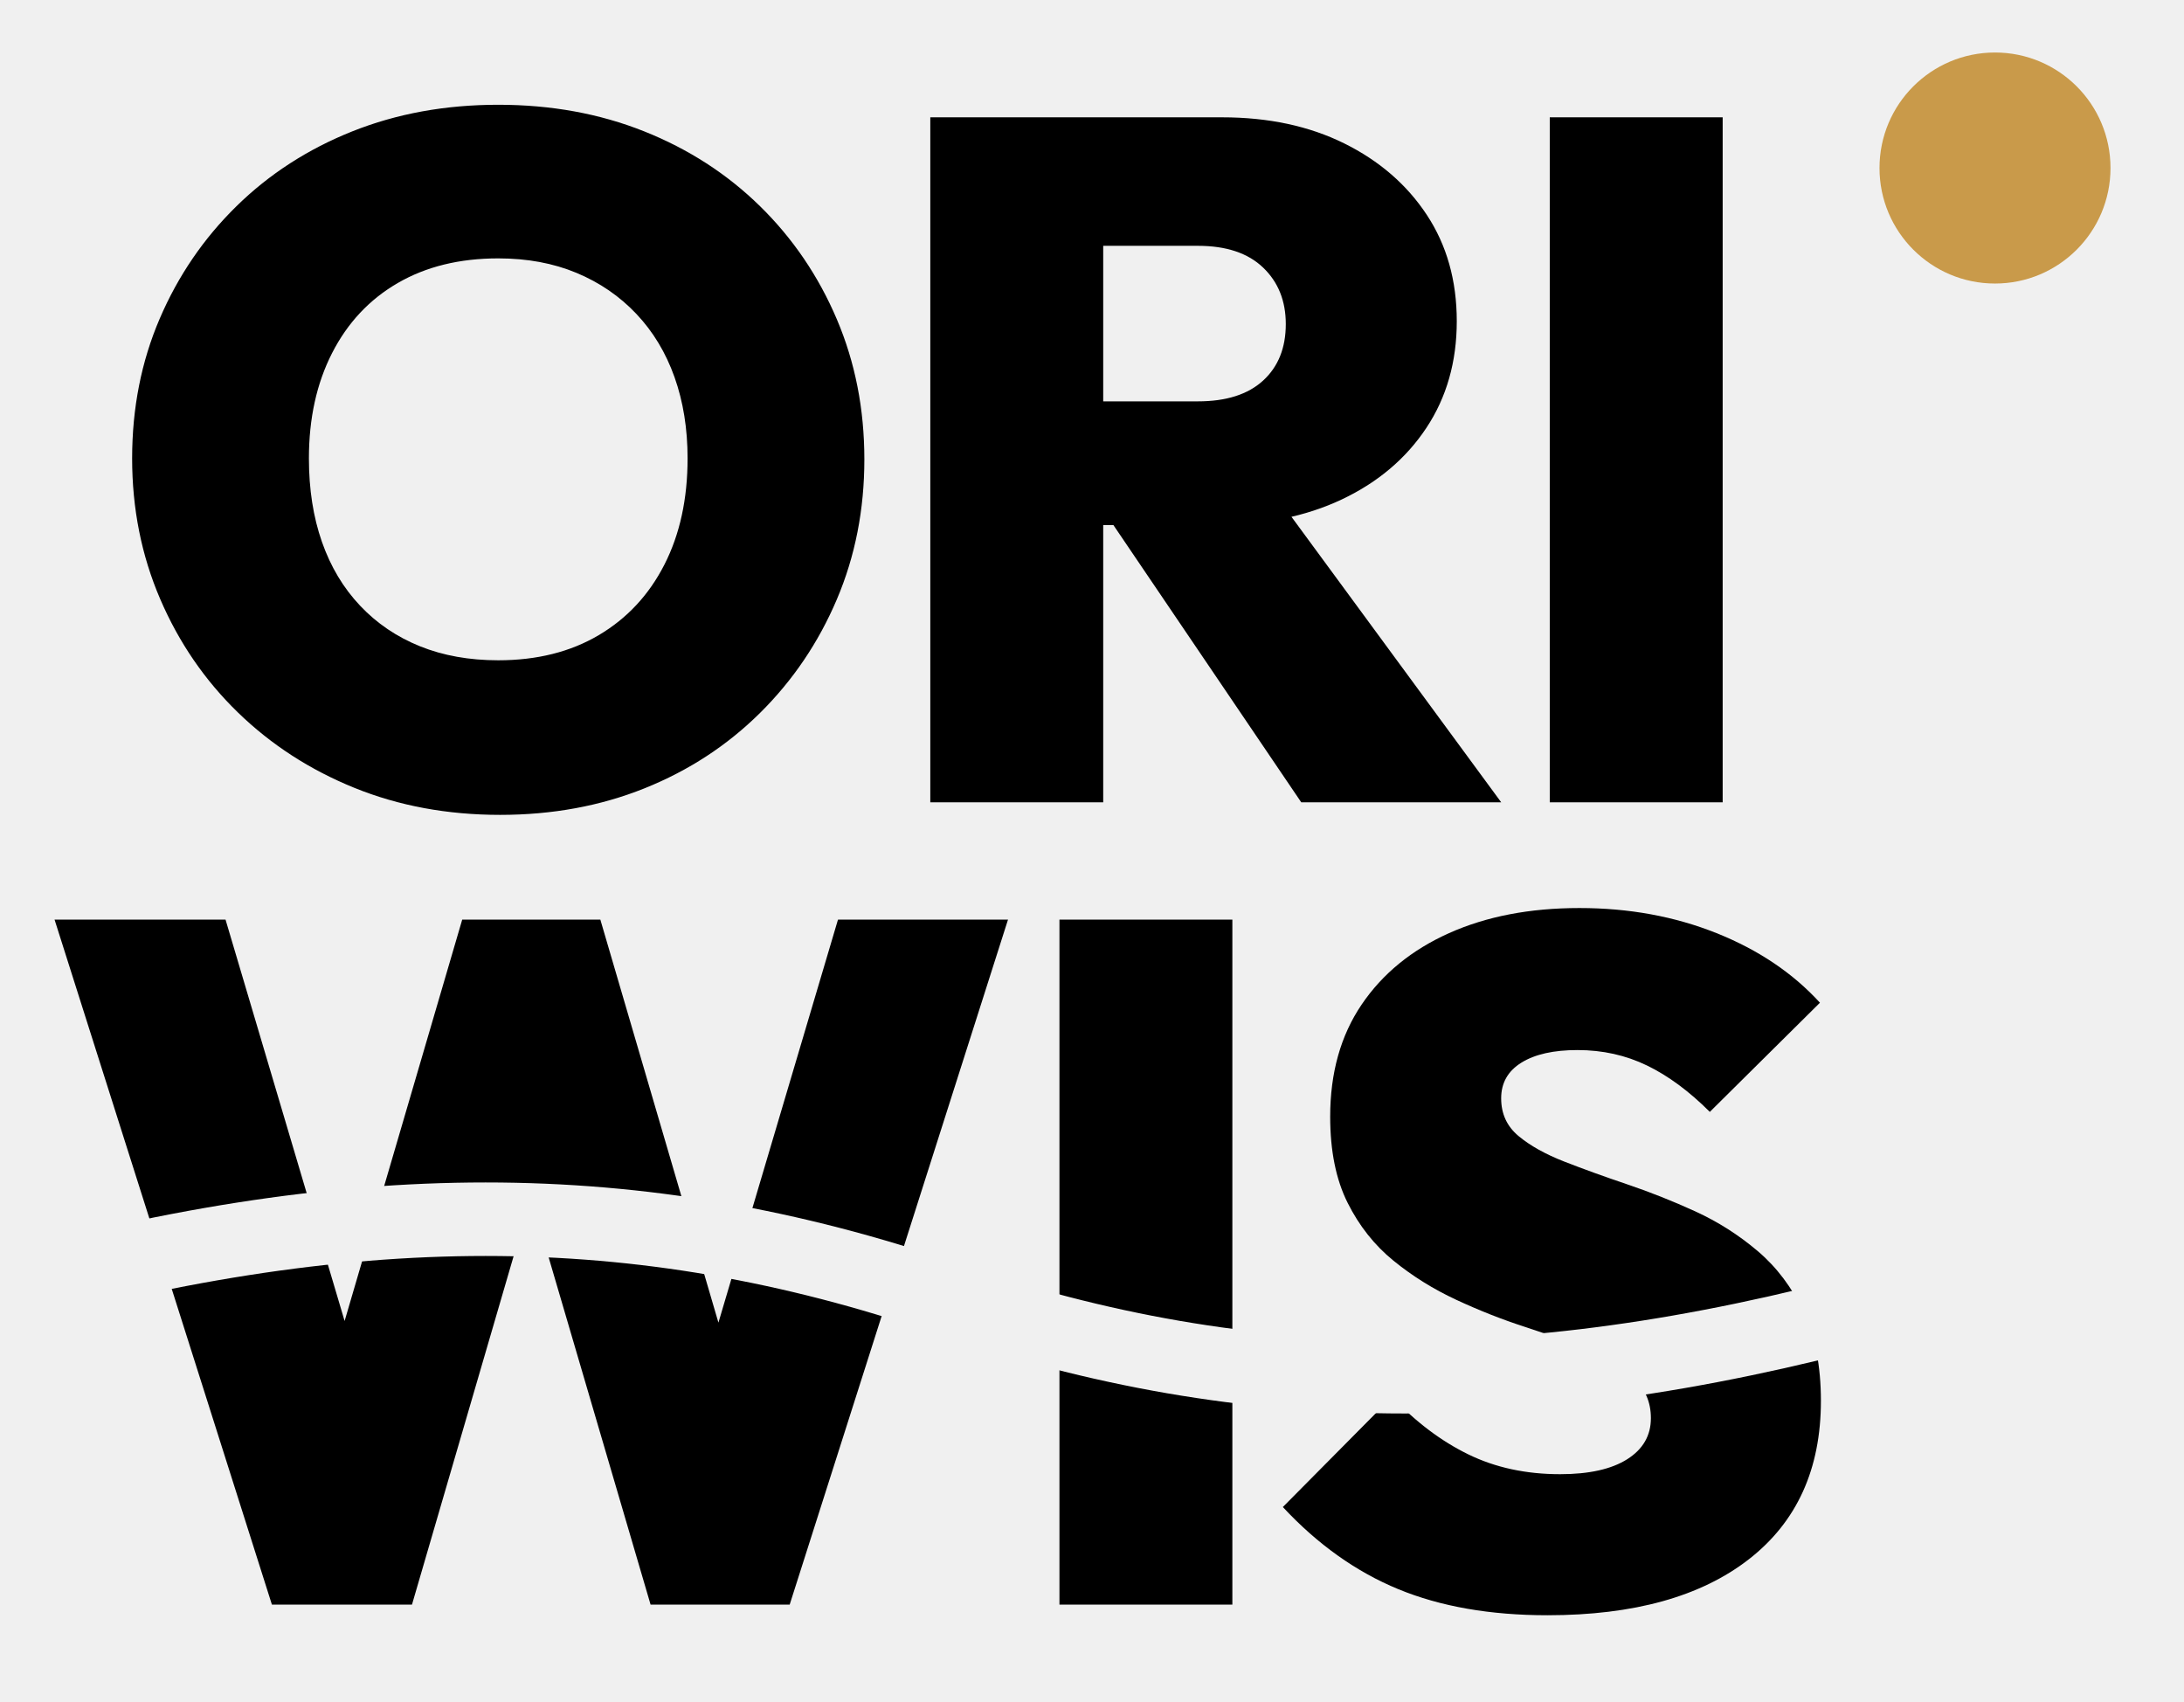
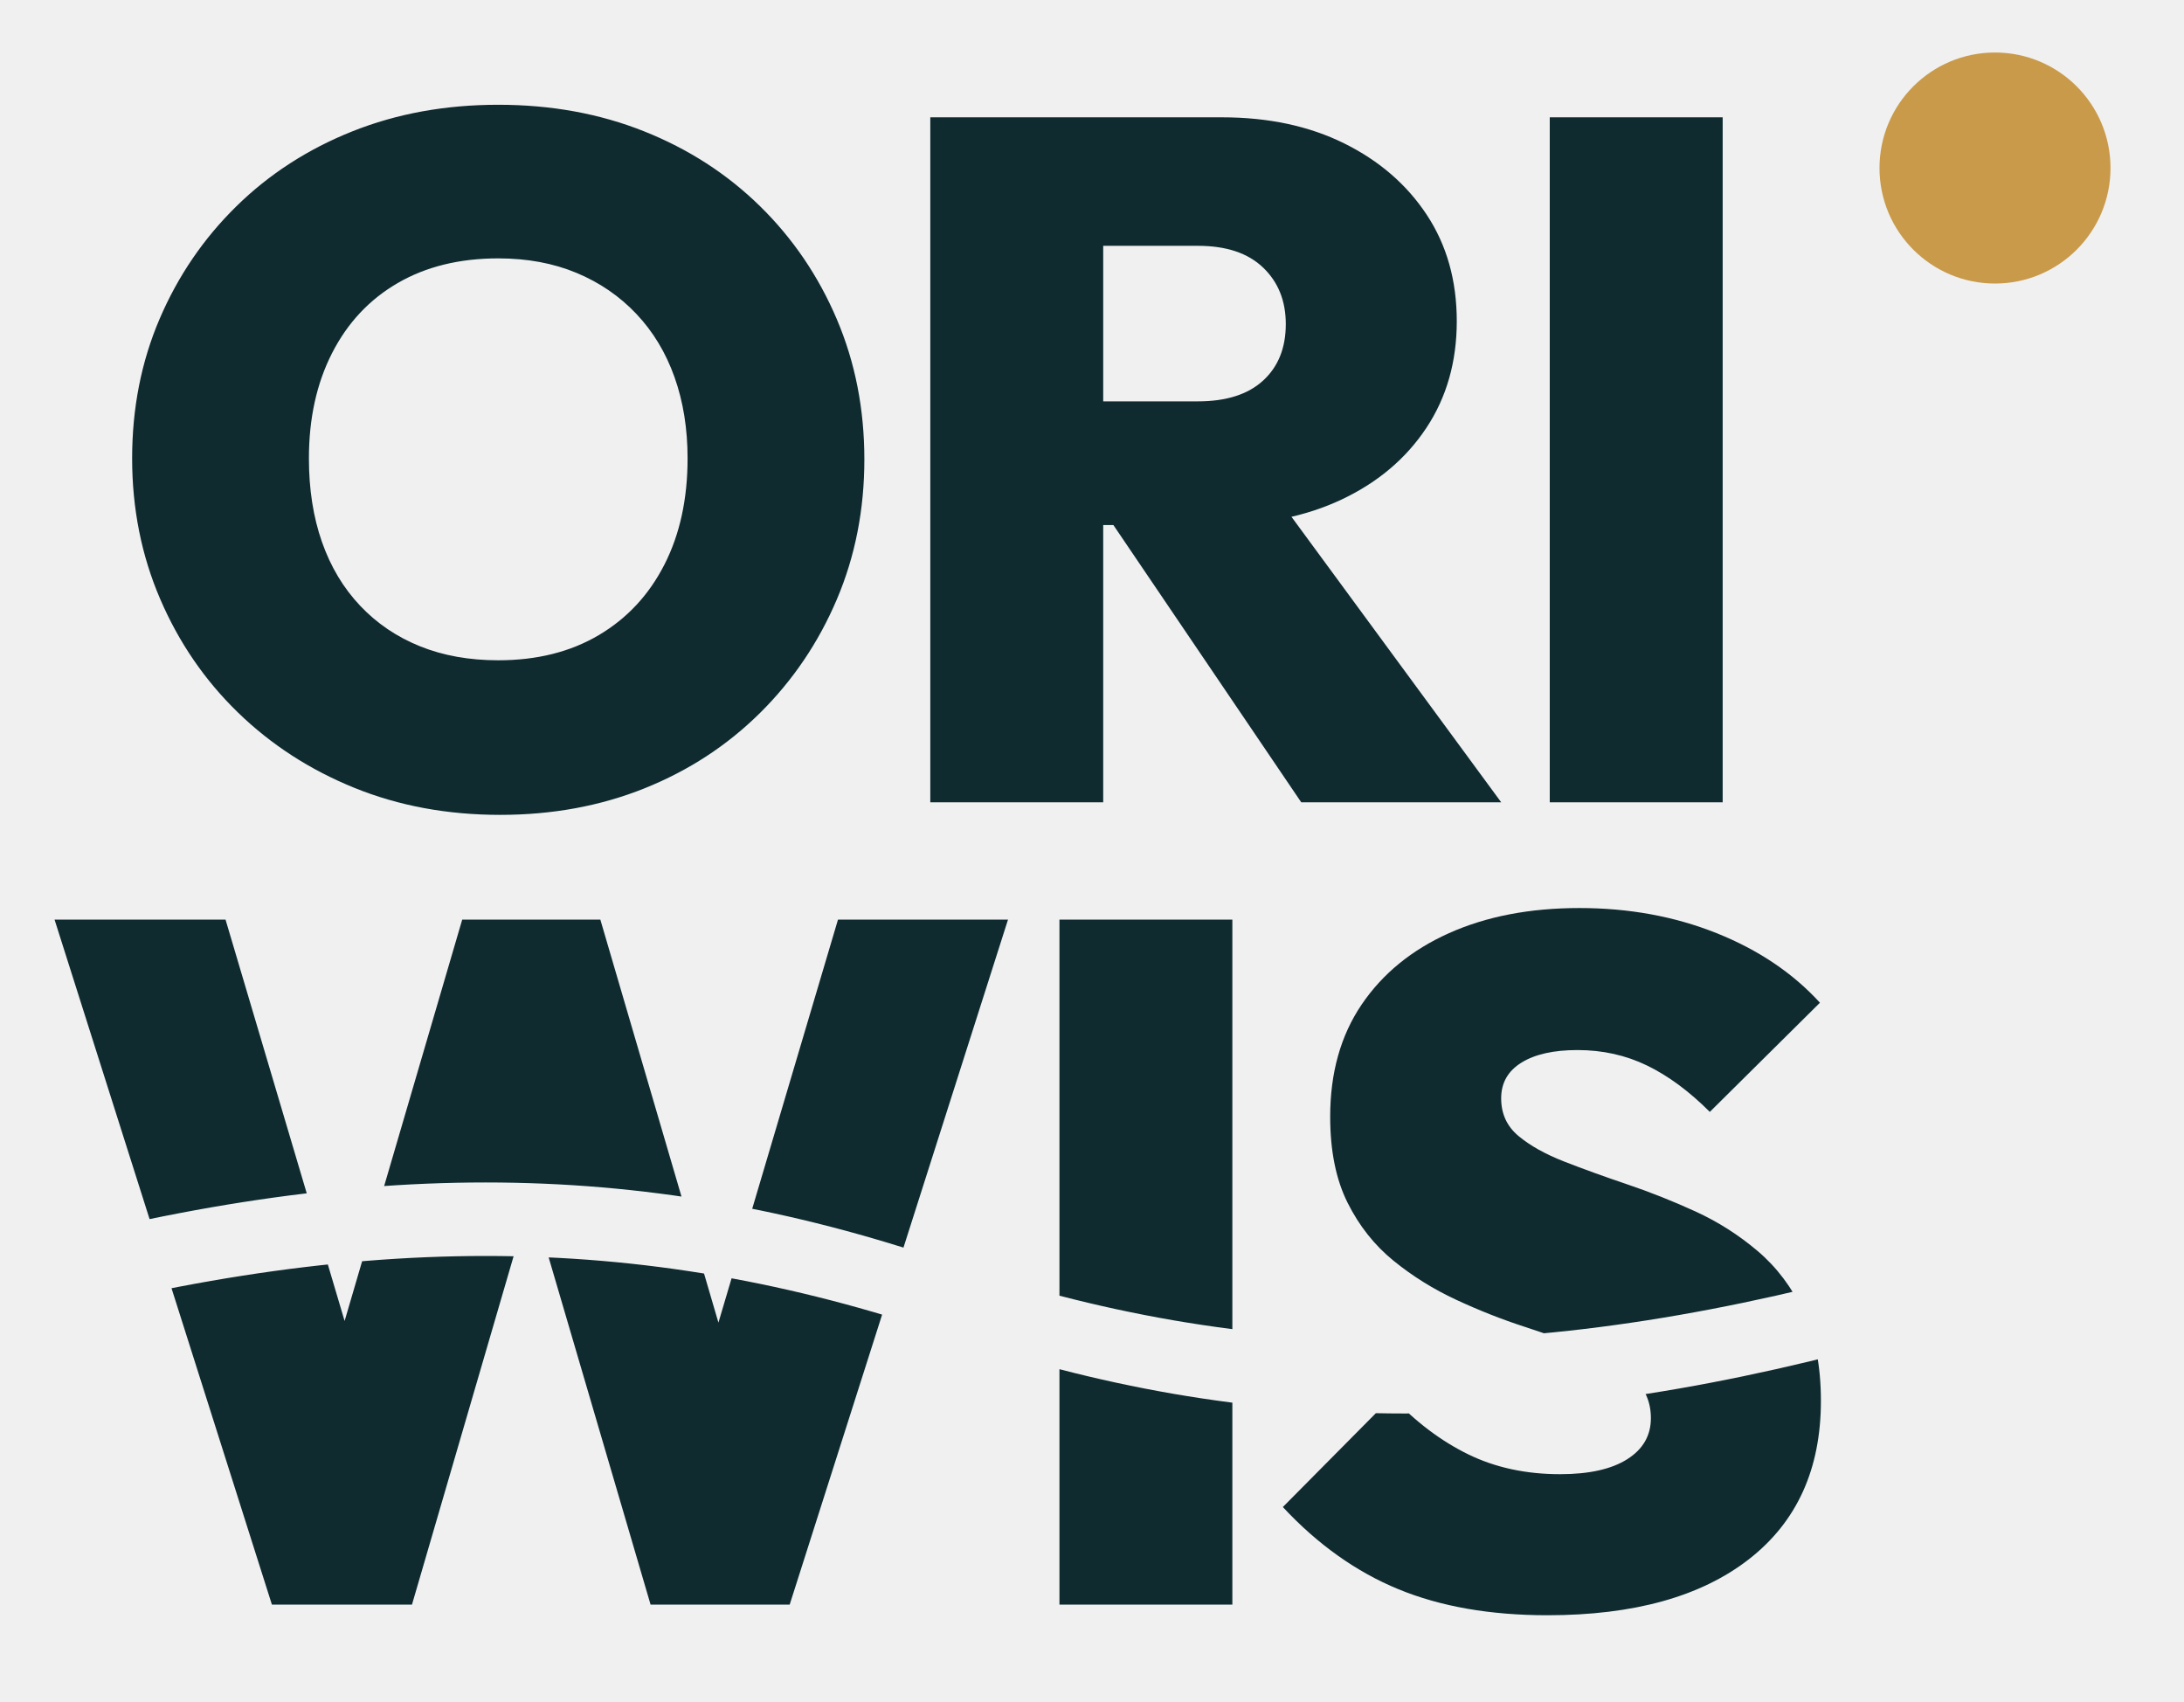
<svg xmlns="http://www.w3.org/2000/svg" viewBox="-4 -10 208 162" role="img" aria-label="Oriwis">
  <defs>
-     <mask id="ow-cut" maskUnits="userSpaceOnUse" x="-10" y="-20" width="230" height="190">
-       <rect x="-10" y="-20" width="230" height="190" fill="#fff" />
-       <path d="M-6 113.6 C29.2 103.6 56.8 103.6 86.0 113.6 C115.2 123.6 142.8 123.6 178.0 113.6" fill="none" stroke="#000" stroke-width="7" />
-     </mask>
+     <clipPath id="owc-intro">
+       <path d="M-10 -20 H220 V110.1 H178 C142.8 120.1 115.2 120.1 86 110.1 C56.8 100.1 29.2 100.1 -6 110.1 H-10 Z" />
+       <path d="M-10 117.1 H-6 C29.2 107.1 56.8 107.1 86 117.1 C115.2 127.1 142.8 127.1 178 117.1 H220 V190 H-10 Z" />
+     </clipPath>
  </defs>
-   <g fill="currentColor" mask="url(#ow-cut)">
+   <g fill="#0f2b30" clip-path="url(#owc-intro)">
    <path transform="translate(6.1 66.4)" d="M37.536 1.196Q29.992 1.196 23.644 -1.38Q17.296 -3.956 12.558 -8.556Q7.82 -13.156 5.152 -19.366Q2.484 -25.576 2.484 -32.752Q2.484 -39.928 5.106 -46.046Q7.728 -52.164 12.42 -56.764Q17.112 -61.364 23.46 -63.894Q29.808 -66.424 37.352 -66.424Q44.896 -66.424 51.244 -63.894Q57.592 -61.364 62.284 -56.764Q66.976 -52.164 69.598 -46.0Q72.22 -39.836 72.22 -32.66Q72.22 -25.484 69.598 -19.32Q66.976 -13.156 62.284 -8.51Q57.592 -3.864 51.29 -1.334Q44.988 1.196 37.536 1.196ZM37.352 -13.524Q42.872 -13.524 46.92 -15.916Q50.968 -18.308 53.176 -22.632Q55.384 -26.956 55.384 -32.752Q55.384 -36.984 54.142 -40.48Q52.9 -43.976 50.508 -46.506Q48.116 -49.036 44.804 -50.416Q41.492 -51.796 37.352 -51.796Q31.832 -51.796 27.784 -49.45Q23.736 -47.104 21.528 -42.78Q19.32 -38.456 19.32 -32.752Q19.32 -28.336 20.562 -24.794Q21.804 -21.252 24.196 -18.722Q26.588 -16.192 29.9 -14.858Q33.212 -13.524 37.352 -13.524ZM91.564 -26.404V-38.18H103.984Q108.032 -38.18 110.194 -40.158Q112.356 -42.136 112.356 -45.54Q112.356 -48.852 110.194 -50.922Q108.032 -52.992 103.984 -52.992H91.564V-65.228H106.284Q112.908 -65.228 117.922 -62.744Q122.936 -60.26 125.788 -55.936Q128.64 -51.612 128.64 -45.816Q128.64 -40.02 125.742 -35.65Q122.844 -31.28 117.692 -28.842Q112.54 -26.404 105.64 -26.404ZM78.5 0.0V-65.228H94.968V0.0ZM113.828 0.0 94.876 -27.968 109.688 -31.556 132.872 0.0ZM137.496 0.0V-65.228H153.964V0.0Z" />
    <path transform="translate(0.0 142.8)" d="M21.896 0.0 1.196 -65.228H17.48L32.384 -14.996H25.3L40.02 -65.228H53.176L67.896 -14.996H60.904L75.808 -65.228H92.0L71.208 0.0H57.96L43.24 -50.14H49.864L35.236 0.0ZM96.9 0.0V-65.228H113.368V0.0ZM143.384 1.012Q135.196 1.012 129.17 -1.472Q123.144 -3.956 118.176 -9.292L128.572 -19.78Q131.976 -16.192 135.84 -14.306Q139.704 -12.42 144.58 -12.42Q148.72 -12.42 150.974 -13.846Q153.228 -15.272 153.228 -17.756Q153.228 -20.056 151.572 -21.574Q149.916 -23.092 147.202 -24.242Q144.488 -25.392 141.222 -26.45Q137.956 -27.508 134.69 -29.026Q131.424 -30.544 128.71 -32.752Q125.996 -34.96 124.34 -38.272Q122.684 -41.584 122.684 -46.46Q122.684 -52.716 125.674 -57.132Q128.664 -61.548 134.0 -63.94Q139.336 -66.332 146.42 -66.332Q153.504 -66.332 159.484 -63.94Q165.464 -61.548 169.328 -57.316L158.84 -46.92Q155.896 -49.864 152.86 -51.336Q149.824 -52.808 146.236 -52.808Q142.832 -52.808 140.9 -51.612Q138.968 -50.416 138.968 -48.208Q138.968 -46.0 140.624 -44.62Q142.28 -43.24 144.994 -42.182Q147.708 -41.124 150.974 -40.02Q154.24 -38.916 157.46 -37.444Q160.68 -35.972 163.394 -33.672Q166.108 -31.372 167.764 -27.876Q169.42 -24.38 169.42 -19.412Q169.42 -9.66 162.566 -4.324Q155.712 1.012 143.384 1.012Z" />
  </g>
-   <circle cx="186" cy="6" r="11" fill="#c99a4a" class="ow-sun" />
+   <circle class="ow-sun" cx="186" cy="6" r="11" fill="#c99a4a" />
</svg>
